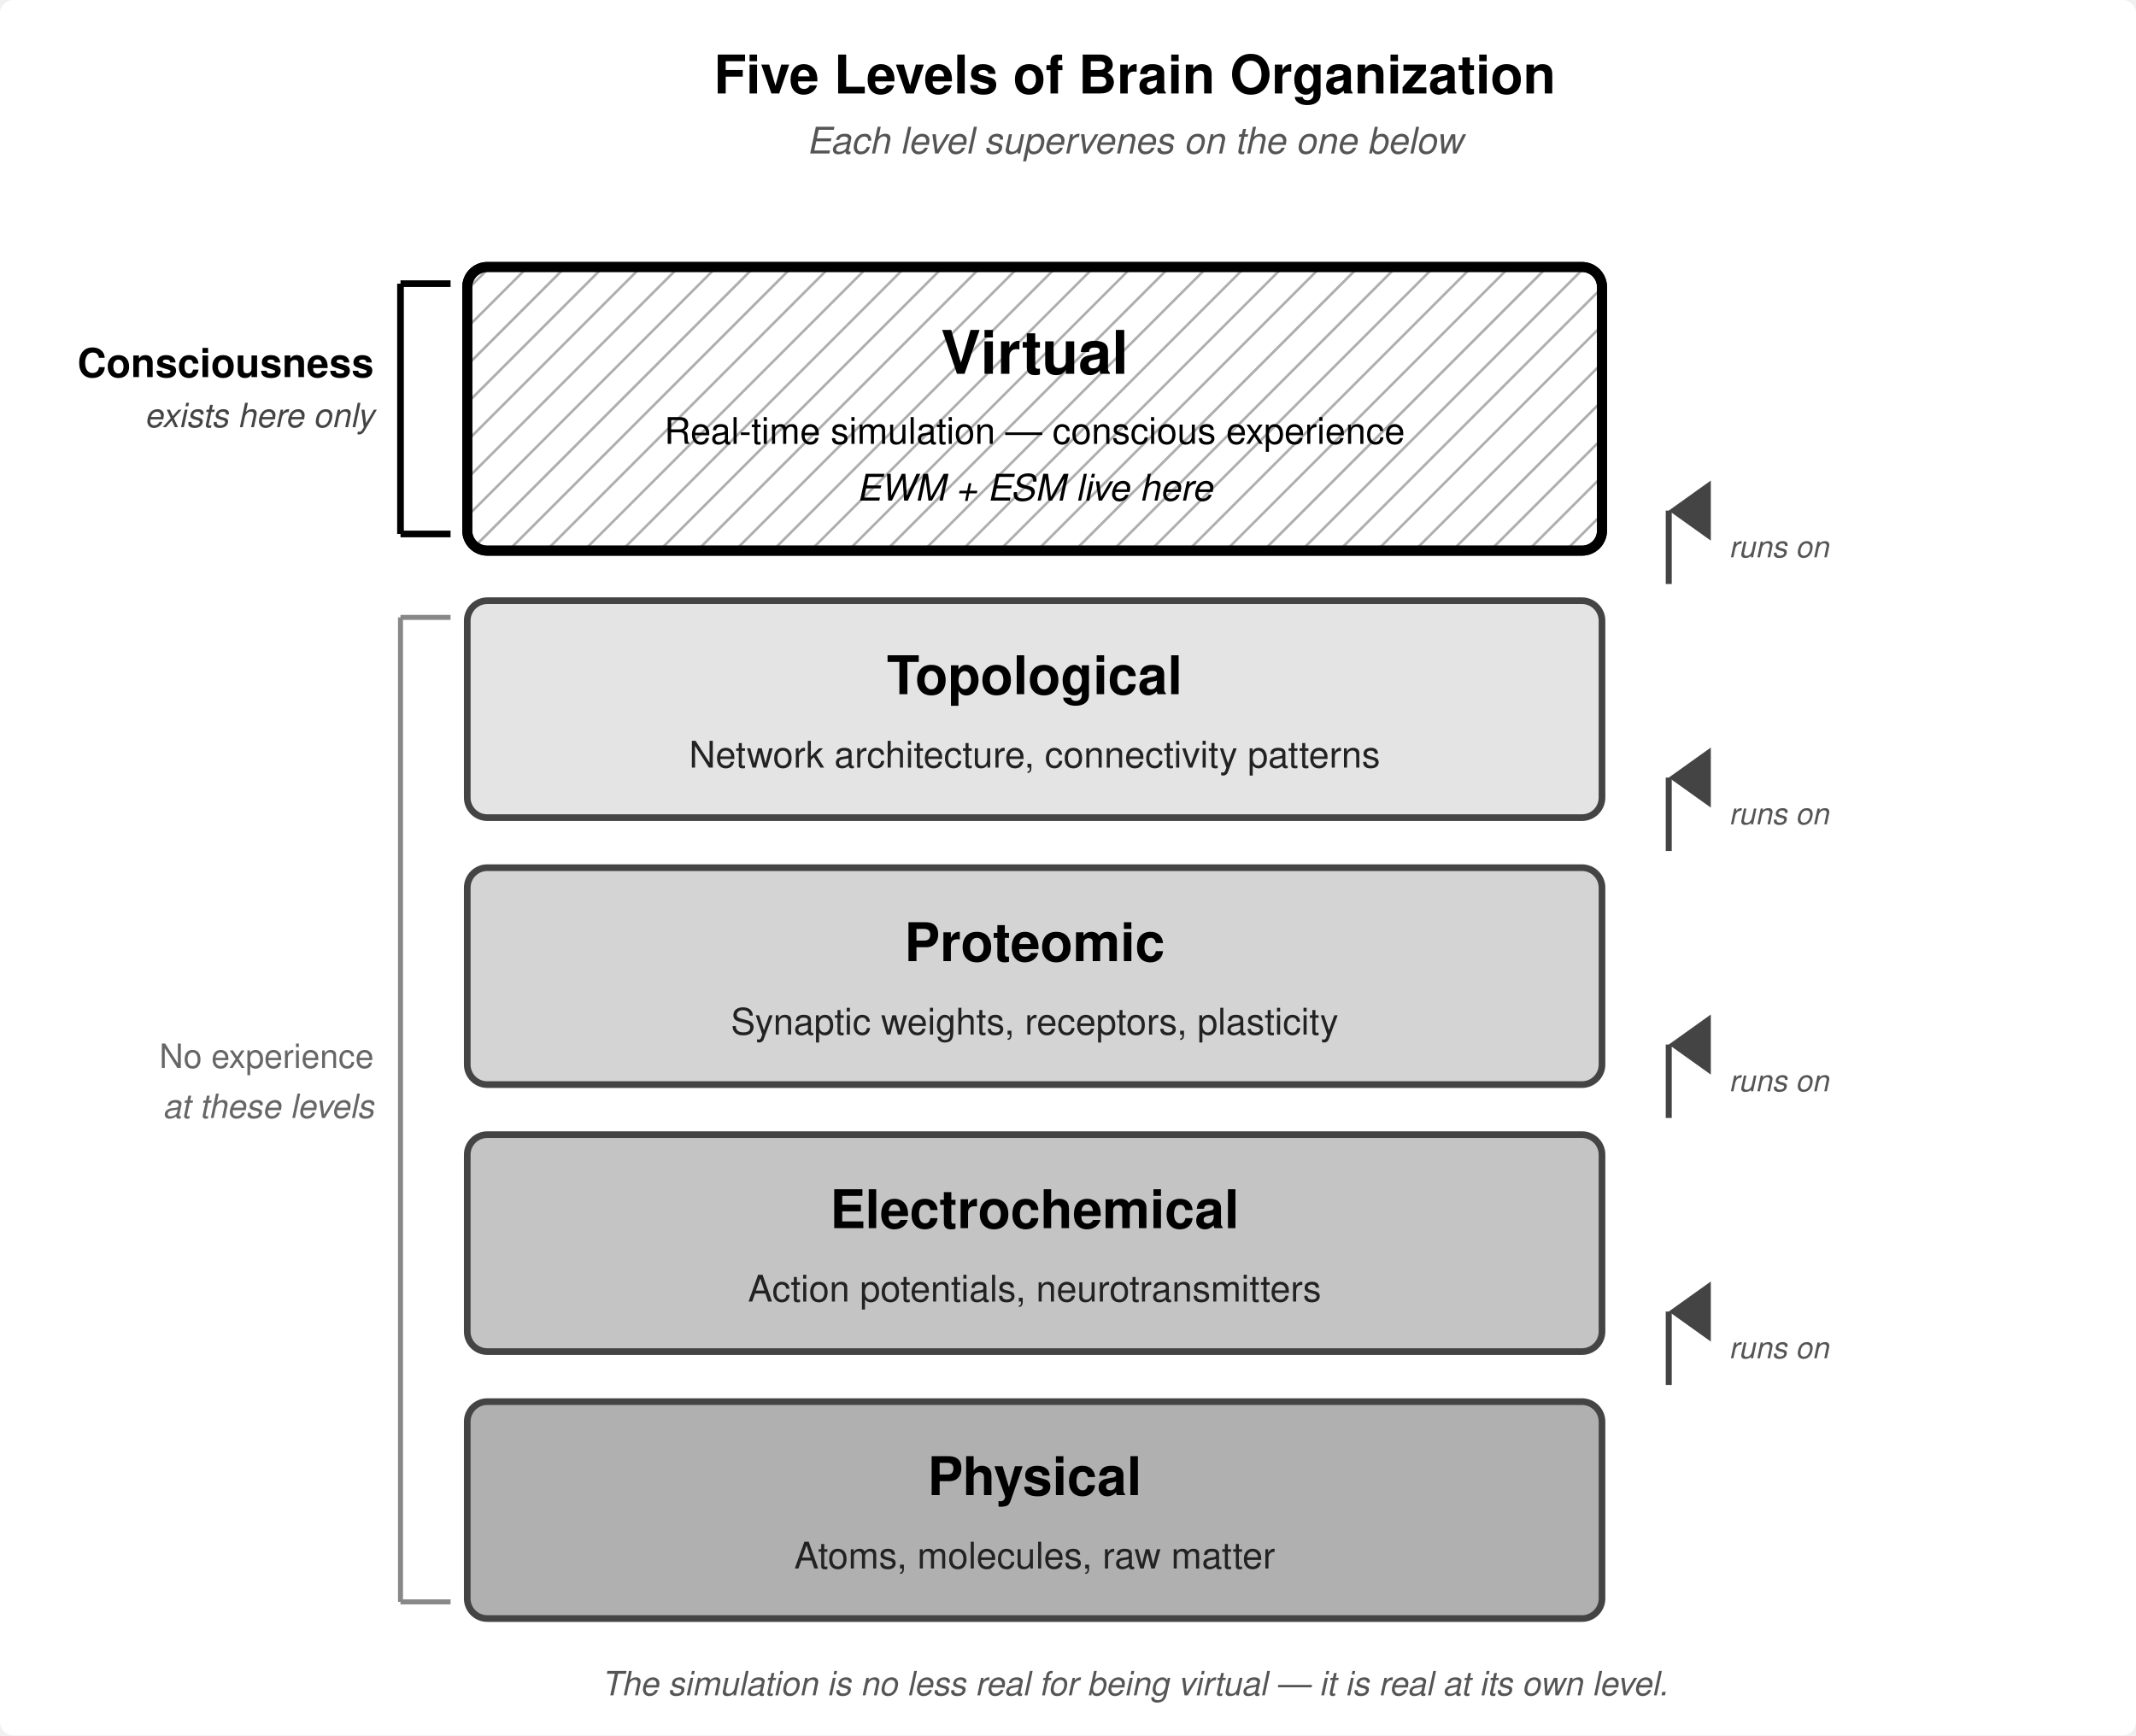
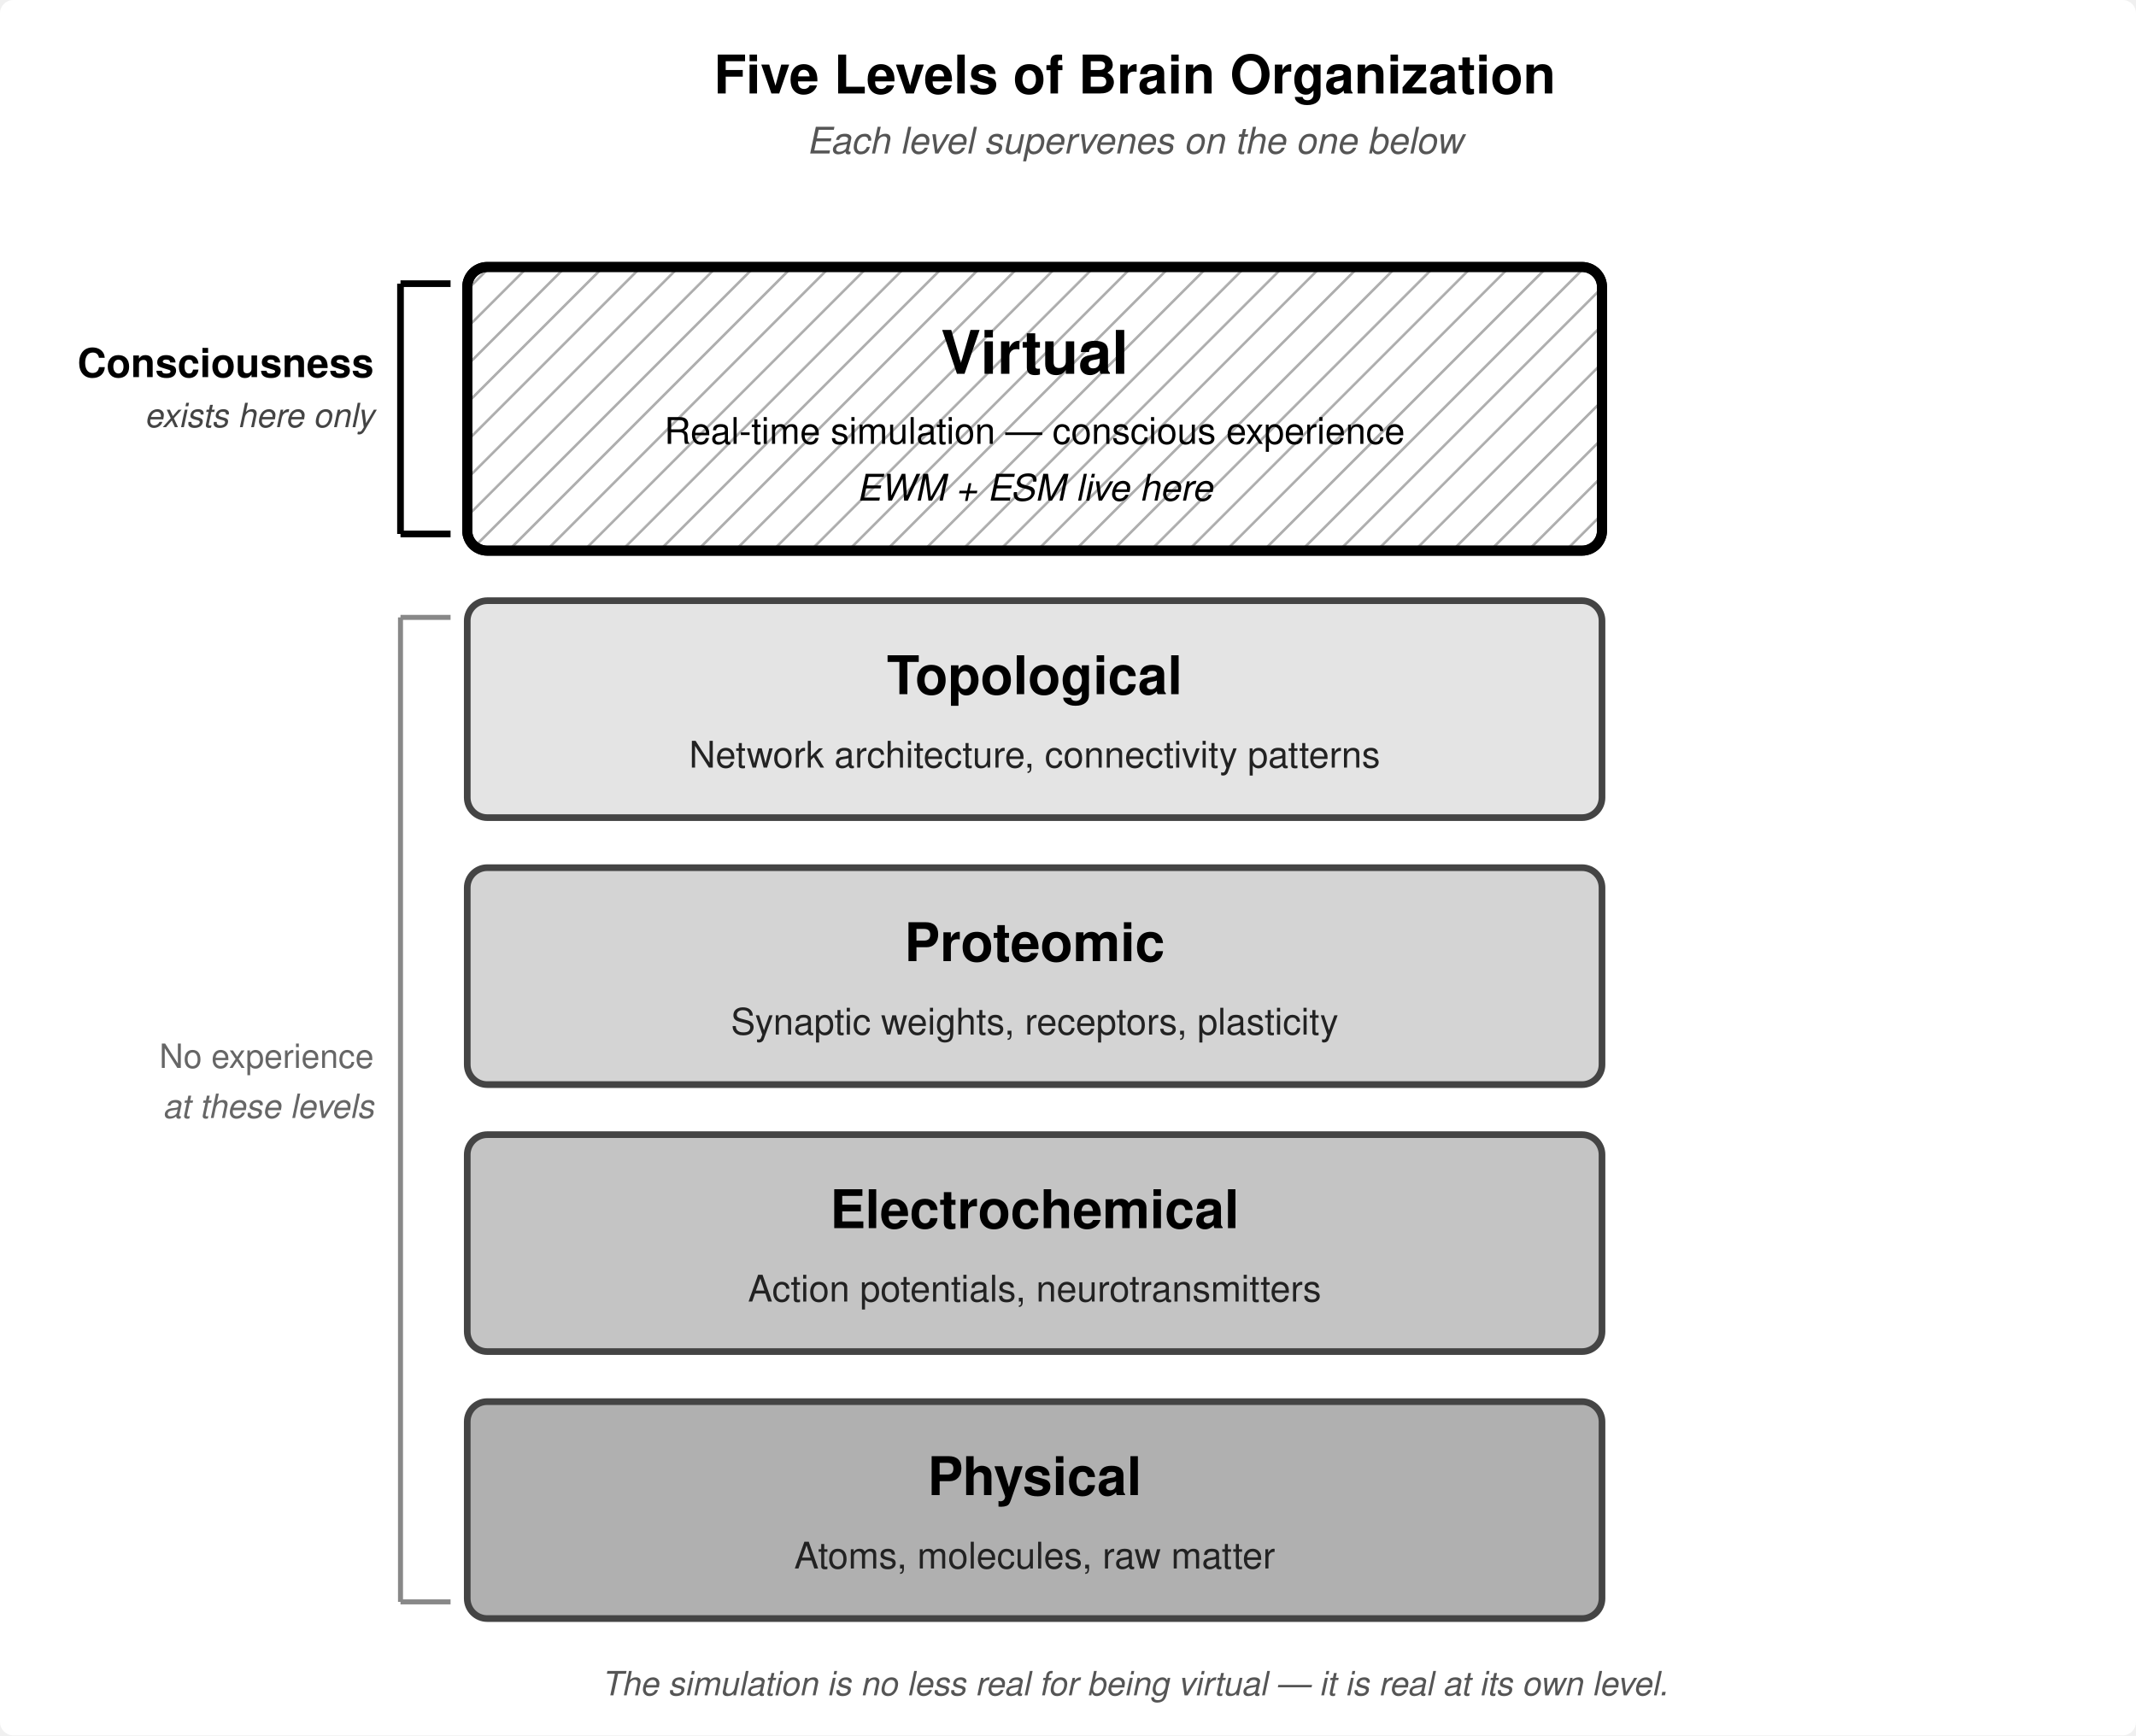
<svg xmlns="http://www.w3.org/2000/svg" viewBox="0 0 640 520" width="640" height="520" font-family="Helvetica, Arial, sans-serif">
  <defs>
-     <marker id="arr-up" markerWidth="10" markerHeight="7" refX="5" refY="0" orient="auto">
-       <polygon points="0 7, 5 0, 10 7" fill="#444" />
-     </marker>
    <pattern id="virtual-hatch" width="8" height="8" patternTransform="rotate(45)" patternUnits="userSpaceOnUse">
      <line x1="0" y1="0" x2="0" y2="8" stroke="#AAA" stroke-width="1.5" />
    </pattern>
  </defs>
  <rect width="640" height="520" fill="#FFF" rx="4" />
  <text x="340" y="28" text-anchor="middle" font-size="16" font-weight="bold" fill="#000">Five Levels of Brain Organization</text>
  <text x="340" y="46" text-anchor="middle" font-size="11" fill="#555" font-style="italic">Each level supervenes on the one below</text>
  <rect x="140" y="420" width="340" height="65" rx="6" fill="#B0B0B0" stroke="#444" stroke-width="2" />
  <text x="310" y="448" text-anchor="middle" font-size="16" font-weight="bold" fill="#000">Physical</text>
  <text x="310" y="470" text-anchor="middle" font-size="11" fill="#222">Atoms, molecules, raw matter</text>
  <rect x="140" y="340" width="340" height="65" rx="6" fill="#C4C4C4" stroke="#444" stroke-width="2" />
  <text x="310" y="368" text-anchor="middle" font-size="16" font-weight="bold" fill="#000">Electrochemical</text>
  <text x="310" y="390" text-anchor="middle" font-size="11" fill="#222">Action potentials, neurotransmitters</text>
  <rect x="140" y="260" width="340" height="65" rx="6" fill="#D4D4D4" stroke="#444" stroke-width="2" />
  <text x="310" y="288" text-anchor="middle" font-size="16" font-weight="bold" fill="#000">Proteomic</text>
  <text x="310" y="310" text-anchor="middle" font-size="11" fill="#222">Synaptic weights, receptors, plasticity</text>
  <rect x="140" y="180" width="340" height="65" rx="6" fill="#E4E4E4" stroke="#444" stroke-width="2" />
  <text x="310" y="208" text-anchor="middle" font-size="16" font-weight="bold" fill="#000">Topological</text>
  <text x="310" y="230" text-anchor="middle" font-size="11" fill="#222">Network architecture, connectivity patterns</text>
  <rect x="140" y="80" width="340" height="85" rx="6" fill="url(#virtual-hatch)" stroke="#000" stroke-width="3" />
  <rect x="140" y="80" width="340" height="85" rx="6" fill="none" stroke="#000" stroke-width="3" />
  <text x="310" y="112" text-anchor="middle" font-size="18" font-weight="bold" fill="#000">Virtual</text>
  <text x="310" y="133" text-anchor="middle" font-size="11" fill="#000">Real-time simulation — conscious experience</text>
  <text x="310" y="150" text-anchor="middle" font-size="11" fill="#000" font-style="italic">EWM + ESM live here</text>
-   <line x1="500" y1="415" x2="500" y2="393" stroke="#444" stroke-width="1.8" marker-end="url(#arr-up)" />
-   <line x1="500" y1="335" x2="500" y2="313" stroke="#444" stroke-width="1.8" marker-end="url(#arr-up)" />
-   <line x1="500" y1="255" x2="500" y2="233" stroke="#444" stroke-width="1.8" marker-end="url(#arr-up)" />
-   <line x1="500" y1="175" x2="500" y2="153" stroke="#444" stroke-width="1.8" marker-end="url(#arr-up)" />
-   <text x="518" y="407" font-size="9" fill="#555" font-style="italic">runs on</text>
-   <text x="518" y="327" font-size="9" fill="#555" font-style="italic">runs on</text>
-   <text x="518" y="247" font-size="9" fill="#555" font-style="italic">runs on</text>
-   <text x="518" y="167" font-size="9" fill="#555" font-style="italic">runs on</text>
  <line x1="120" y1="85" x2="120" y2="160" stroke="#000" stroke-width="2" />
  <line x1="120" y1="85" x2="135" y2="85" stroke="#000" stroke-width="2" />
  <line x1="120" y1="160" x2="135" y2="160" stroke="#000" stroke-width="2" />
  <text x="112" y="113" text-anchor="end" font-size="12" font-weight="bold" fill="#000">Consciousness</text>
  <text x="112" y="128" text-anchor="end" font-size="10" fill="#444" font-style="italic">exists here only</text>
  <line x1="120" y1="185" x2="120" y2="480" stroke="#888" stroke-width="1.5" />
  <line x1="120" y1="185" x2="135" y2="185" stroke="#888" stroke-width="1.5" />
  <line x1="120" y1="480" x2="135" y2="480" stroke="#888" stroke-width="1.5" />
  <text x="112" y="320" text-anchor="end" font-size="10" fill="#666">No experience</text>
  <text x="112" y="335" text-anchor="end" font-size="10" fill="#666" font-style="italic">at these levels</text>
  <text x="340" y="508" text-anchor="middle" font-size="10" fill="#555" font-style="italic">The simulation is no less real for being virtual — it is real at its own level.</text>
</svg>
